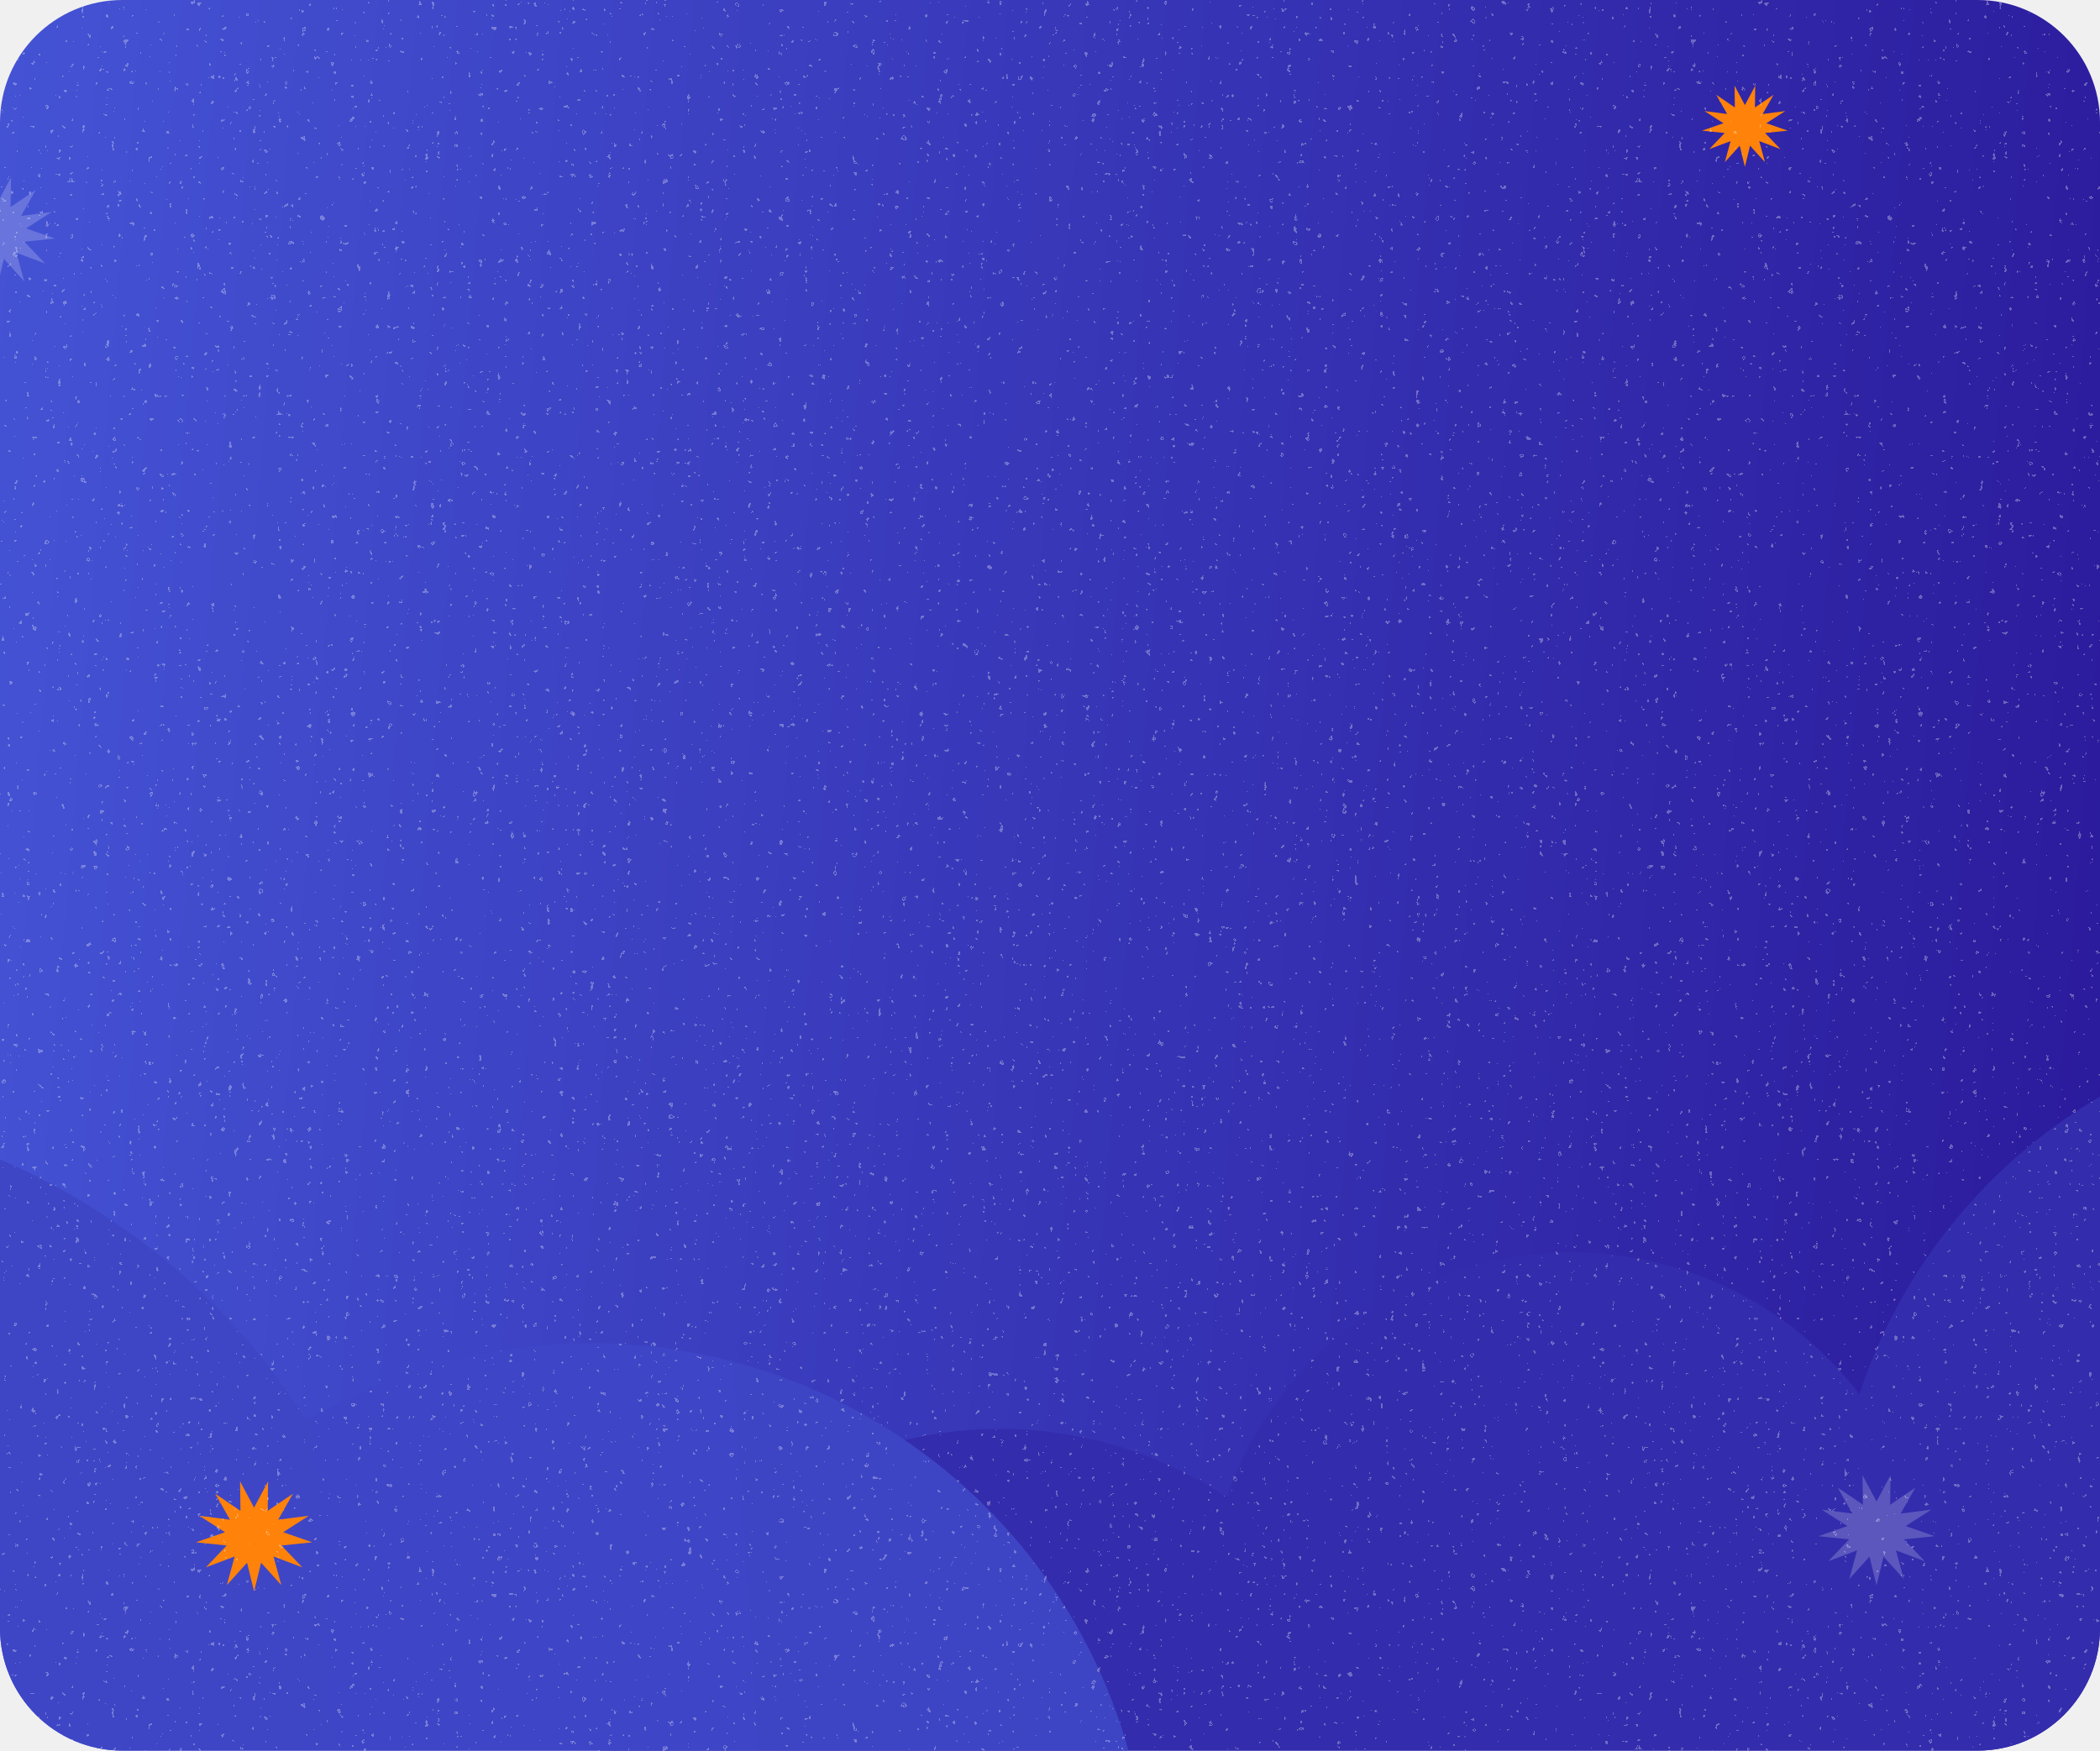
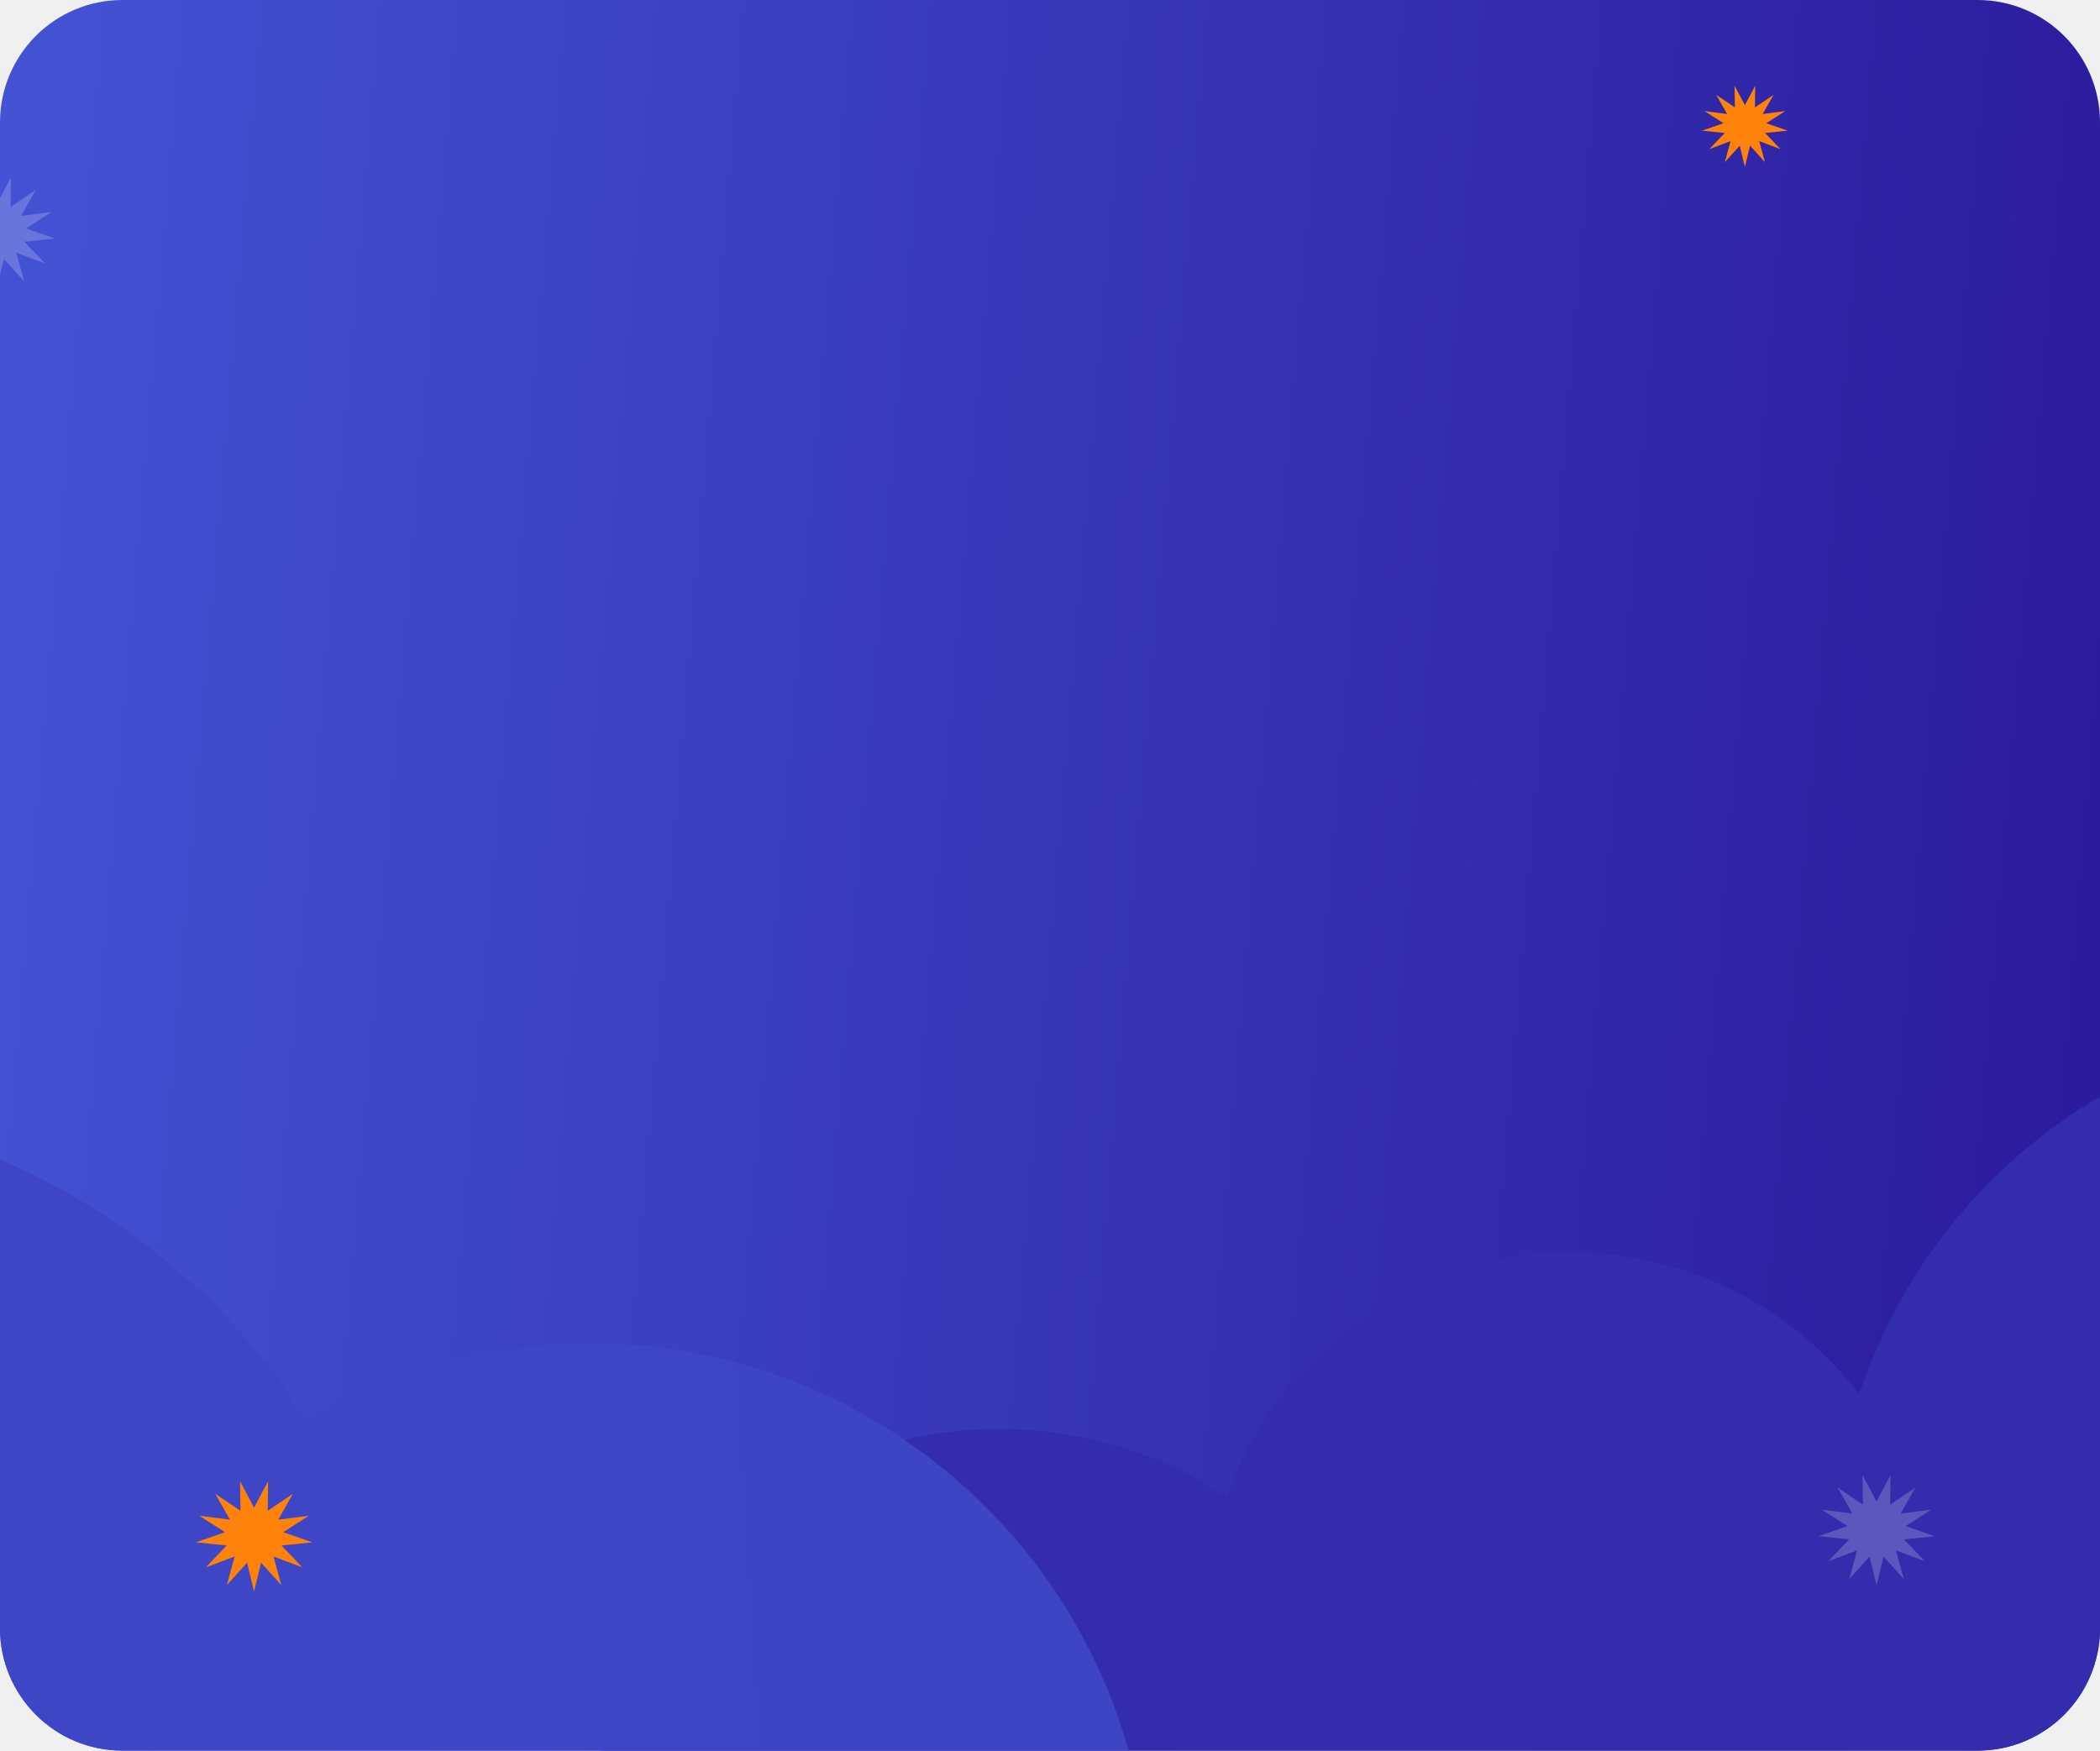
- <svg xmlns="http://www.w3.org/2000/svg" width="343" height="286" fill="none" viewBox="0 0 343 286">
-   <g filter="url(#a)">
-     <g clip-path="url(#b)">
-       <rect width="343" height="286" fill="url(#c)" rx="20" />
-       <path fill="url(#d)" d="M.198 354.638c2.825-36.754 34.955-64.261 71.768-61.446a66.862 66.862 0 0 1 22.46 5.728c.73-.984 1.464-1.966 2.226-2.922.02-.307.023-.608.045-.915 2.823-36.754 34.953-64.261 71.765-61.446a66.611 66.611 0 0 1 31.937 10.99c8.574-24.938 33.182-41.957 60.743-39.849 17.501 1.34 32.648 10.123 42.567 22.999 12.405-37.778 49.376-63.688 90.858-60.514 34.007 2.603 62.031 24.073 74.61 53.34a66.612 66.612 0 0 1 30.909-4.981c36.812 2.816 64.369 34.893 61.549 71.645-.07.9-.169 1.79-.273 2.68a88.794 88.794 0 0 1 21.877-1.029c48.742 3.73 85.232 46.202 81.498 94.863-3.739 48.662-46.281 85.09-95.028 81.36-1.025-.079-2.038-.201-3.053-.312-11.504 16.586-31.263 26.815-52.867 25.164-15.525-1.187-29.171-8.303-38.907-18.94-28.089 23.439-64.99 36.404-104.375 33.388-26.698-2.042-51.134-11.188-71.656-25.394-13.161 18.359-35.329 29.606-59.521 27.755-22.73-1.738-41.918-14.639-52.619-32.899-12.495 9.297-28.27 14.315-45.028 13.032-33.477-2.563-59.29-29.321-61.576-61.789a67.053 67.053 0 0 1-18.363 1.134C24.934 423.467-2.62 391.392.198 354.638Z" />
-       <path fill="url(#e)" d="M74.266 222.173a91.45 91.45 0 0 0-24.18 9.879c-24.8-39.256-72.804-60.089-120.344-48.226-54.865 13.691-89.825 66.112-83.04 120.815a69.452 69.452 0 0 0-20.505 1.983c-37.236 9.291-59.892 46.99-50.606 84.205 9.286 37.215 46.999 59.849 84.235 50.557a69.328 69.328 0 0 0 22.415-10.056c18.786 18.978 46.81 27.856 74.61 20.919 17.85-4.455 32.71-14.72 43.1-28.263 15.535 7.074 33.473 9.155 51.327 4.699 17.133-4.275 31.523-13.898 41.839-26.637a91.451 91.451 0 0 0 25.369-2.66c48.965-12.218 78.761-61.797 66.549-110.733-12.212-48.937-61.804-78.7-110.769-66.482Z" />
-       <path fill="#fff" d="M-.5 33.301 1.79 29l-.066 4.824 4.122-2.793-2.408 4.242 5.01-.644-4.198 2.688L9 38.968l-5.026.519 3.402 3.568-4.703-1.77 1.274 4.669-3.302-3.653L-.5 47l-1.145-4.699-3.302 3.653 1.274-4.669-4.702 1.77 3.401-3.568-5.026-.519 4.75-1.651-4.198-2.688 5.01.644-2.408-4.242 4.123 2.793L-2.79 29l2.29 4.301Z" opacity=".2" />
-       <path fill="#FF820A" d="m285 17.17 1.688-3.17-.049 3.555 3.037-2.058-1.774 3.125 3.691-.474-3.093 1.98 3.5 1.217-3.703.382 2.506 2.63-3.465-1.305.939 3.44-2.433-2.691-.844 3.462-.844-3.462-2.433 2.691.939-3.44-3.465 1.305 2.507-2.63-3.704-.382 3.5-1.217-3.093-1.98 3.692.474-1.775-3.125 3.038 2.058-.05-3.555L285 17.17Z" />
-       <path fill="#fff" d="m306.5 245.301 2.29-4.301-.066 4.824 4.122-2.793-2.408 4.242 5.01-.644-4.198 2.688 4.75 1.651-5.026.519 3.402 3.568-4.703-1.77 1.274 4.669-3.302-3.653L306.5 259l-1.145-4.699-3.302 3.653 1.274-4.669-4.702 1.77 3.401-3.568-5.026-.519 4.75-1.651-4.198-2.688 5.01.644-2.408-4.242 4.123 2.793-.067-4.824 2.29 4.301Z" opacity=".2" />
-       <path fill="#FF820A" d="M41.5 246.301 43.79 242l-.066 4.824 4.122-2.793-2.408 4.242 5.01-.644-4.198 2.688 4.75 1.651-5.026.519 3.402 3.568-4.703-1.77 1.274 4.669-3.302-3.653L41.5 260l-1.145-4.699-3.302 3.653 1.274-4.669-4.703 1.77 3.402-3.568-5.026-.519 4.75-1.651-4.198-2.688 5.01.644-2.408-4.242 4.122 2.793L39.21 242l2.29 4.301Z" />
-     </g>
-   </g>
+ <svg xmlns="http://www.w3.org/2000/svg" width="343" height="286" fill="none" viewBox="0 0 343 286" shape-rendering="geometricPrecision">
  <defs>
    <linearGradient id="c" x1="-27.784" x2="362.025" y1="-44.627" y2="-11.957" gradientUnits="userSpaceOnUse">
      <stop stop-color="#4658D9" />
      <stop offset="1" stop-color="#2B1B9C" />
    </linearGradient>
    <linearGradient id="d" x1="60.5" x2="532.631" y1="315" y2="289.913" gradientUnits="userSpaceOnUse">
      <stop stop-color="#332CAD" />
      <stop offset="1" stop-color="#332DAD" />
    </linearGradient>
    <linearGradient id="e" x1="190.988" x2="-85.109" y1="252.622" y2="270.167" gradientUnits="userSpaceOnUse">
      <stop stop-color="#3E45C5" />
      <stop offset="1" stop-color="#3E46C7" />
    </linearGradient>
    <clipPath id="b">
      <rect width="343" height="286" fill="#fff" rx="20" />
    </clipPath>
-     <filter id="a" width="343" height="286" x="0" y="0" color-interpolation-filters="sRGB" filterUnits="userSpaceOnUse">
-       <feFlood flood-opacity="0" result="BackgroundImageFix" />
-       <feBlend in="SourceGraphic" in2="BackgroundImageFix" result="shape" />
-       <feTurbulence baseFrequency="1 1" numOctaves="3" result="noise" seed="6859" stitchTiles="stitch" type="fractalNoise" />
-       <feColorMatrix in="noise" result="alphaNoise" type="luminanceToAlpha" />
-       <feComponentTransfer in="alphaNoise" result="coloredNoise1">
-         <feFuncA tableValues="0 0 0 0 0 0 0 0 0 0 0 0 0 0 0 0 0 0 0 0 0 1 1 1 1 1 1 1 1 1 0 0 0 0 0 0 0 0 0 0 0 0 0 0 0 0 0 0 0 0 0 0 0 0 0 0 0 0 0 0 0 0 0 0 0 0 0 0 0 0 0 0 0 0 0 0 0 0 0 0 0 0 0 0 0 0 0 0 0 0 0 0 0 0 0 0 0 0 0 0" type="discrete" />
-       </feComponentTransfer>
-       <feComposite in="coloredNoise1" in2="shape" operator="in" result="noise1Clipped" />
-       <feFlood flood-color="rgba(255, 255, 255, 0.3)" result="color1Flood" />
-       <feComposite in="color1Flood" in2="noise1Clipped" operator="in" result="color1" />
-       <feMerge result="effect1_noise_193_1567">
-         <feMergeNode in="shape" />
-         <feMergeNode in="color1" />
-       </feMerge>
-     </filter>
  </defs>
+   <g clip-path="url(#b)">
+     <rect width="343" height="286" fill="url(#c)" rx="20" />
+     <path fill="url(#d)" d="M.198 354.638c2.825-36.754 34.955-64.261 71.768-61.446a66.862 66.862 0 0 1 22.46 5.728c.73-.984 1.464-1.966 2.226-2.922.02-.307.023-.608.045-.915 2.823-36.754 34.953-64.261 71.765-61.446a66.611 66.611 0 0 1 31.937 10.99c8.574-24.938 33.182-41.957 60.743-39.849 17.501 1.34 32.648 10.123 42.567 22.999 12.405-37.778 49.376-63.688 90.858-60.514 34.007 2.603 62.031 24.073 74.61 53.34a66.612 66.612 0 0 1 30.909-4.981c36.812 2.816 64.369 34.893 61.549 71.645-.07.9-.169 1.79-.273 2.68a88.794 88.794 0 0 1 21.877-1.029c48.742 3.73 85.232 46.202 81.498 94.863-3.739 48.662-46.281 85.09-95.028 81.36-1.025-.079-2.038-.201-3.053-.312-11.504 16.586-31.263 26.815-52.867 25.164-15.525-1.187-29.171-8.303-38.907-18.94-28.089 23.439-64.99 36.404-104.375 33.388-26.698-2.042-51.134-11.188-71.656-25.394-13.161 18.359-35.329 29.606-59.521 27.755-22.73-1.738-41.918-14.639-52.619-32.899-12.495 9.297-28.27 14.315-45.028 13.032-33.477-2.563-59.29-29.321-61.576-61.789a67.053 67.053 0 0 1-18.363 1.134C24.934 423.467-2.62 391.392.198 354.638Z" />
+     <path fill="url(#e)" d="M74.266 222.173a91.45 91.45 0 0 0-24.18 9.879c-24.8-39.256-72.804-60.089-120.344-48.226-54.865 13.691-89.825 66.112-83.04 120.815a69.452 69.452 0 0 0-20.505 1.983c-37.236 9.291-59.892 46.99-50.606 84.205 9.286 37.215 46.999 59.849 84.235 50.557a69.328 69.328 0 0 0 22.415-10.056c18.786 18.978 46.81 27.856 74.61 20.919 17.85-4.455 32.71-14.72 43.1-28.263 15.535 7.074 33.473 9.155 51.327 4.699 17.133-4.275 31.523-13.898 41.839-26.637a91.451 91.451 0 0 0 25.369-2.66c48.965-12.218 78.761-61.797 66.549-110.733-12.212-48.937-61.804-78.7-110.769-66.482Z" />
+     <path fill="#fff" d="M-.5 33.301 1.79 29l-.066 4.824 4.122-2.793-2.408 4.242 5.01-.644-4.198 2.688L9 38.968l-5.026.519 3.402 3.568-4.703-1.77 1.274 4.669-3.302-3.653L-.5 47l-1.145-4.699-3.302 3.653 1.274-4.669-4.702 1.77 3.401-3.568-5.026-.519 4.75-1.651-4.198-2.688 5.01.644-2.408-4.242 4.123 2.793L-2.79 29l2.29 4.301Z" opacity=".2" />
+     <path fill="#FF820A" d="m285 17.17 1.688-3.17-.049 3.555 3.037-2.058-1.774 3.125 3.691-.474-3.093 1.98 3.5 1.217-3.703.382 2.506 2.63-3.465-1.305.939 3.44-2.433-2.691-.844 3.462-.844-3.462-2.433 2.691.939-3.44-3.465 1.305 2.507-2.63-3.704-.382 3.5-1.217-3.093-1.98 3.692.474-1.775-3.125 3.038 2.058-.05-3.555L285 17.17Z" />
+     <path fill="#fff" d="m306.5 245.301 2.29-4.301-.066 4.824 4.122-2.793-2.408 4.242 5.01-.644-4.198 2.688 4.75 1.651-5.026.519 3.402 3.568-4.703-1.77 1.274 4.669-3.302-3.653L306.5 259l-1.145-4.699-3.302 3.653 1.274-4.669-4.702 1.77 3.401-3.568-5.026-.519 4.75-1.651-4.198-2.688 5.01.644-2.408-4.242 4.123 2.793-.067-4.824 2.29 4.301Z" opacity=".2" />
+     <path fill="#FF820A" d="M41.5 246.301 43.79 242l-.066 4.824 4.122-2.793-2.408 4.242 5.01-.644-4.198 2.688 4.75 1.651-5.026.519 3.402 3.568-4.703-1.77 1.274 4.669-3.302-3.653L41.5 260l-1.145-4.699-3.302 3.653 1.274-4.669-4.703 1.77 3.402-3.568-5.026-.519 4.75-1.651-4.198-2.688 5.01.644-2.408-4.242 4.122 2.793L39.21 242l2.29 4.301Z" />
+   </g>
</svg>
